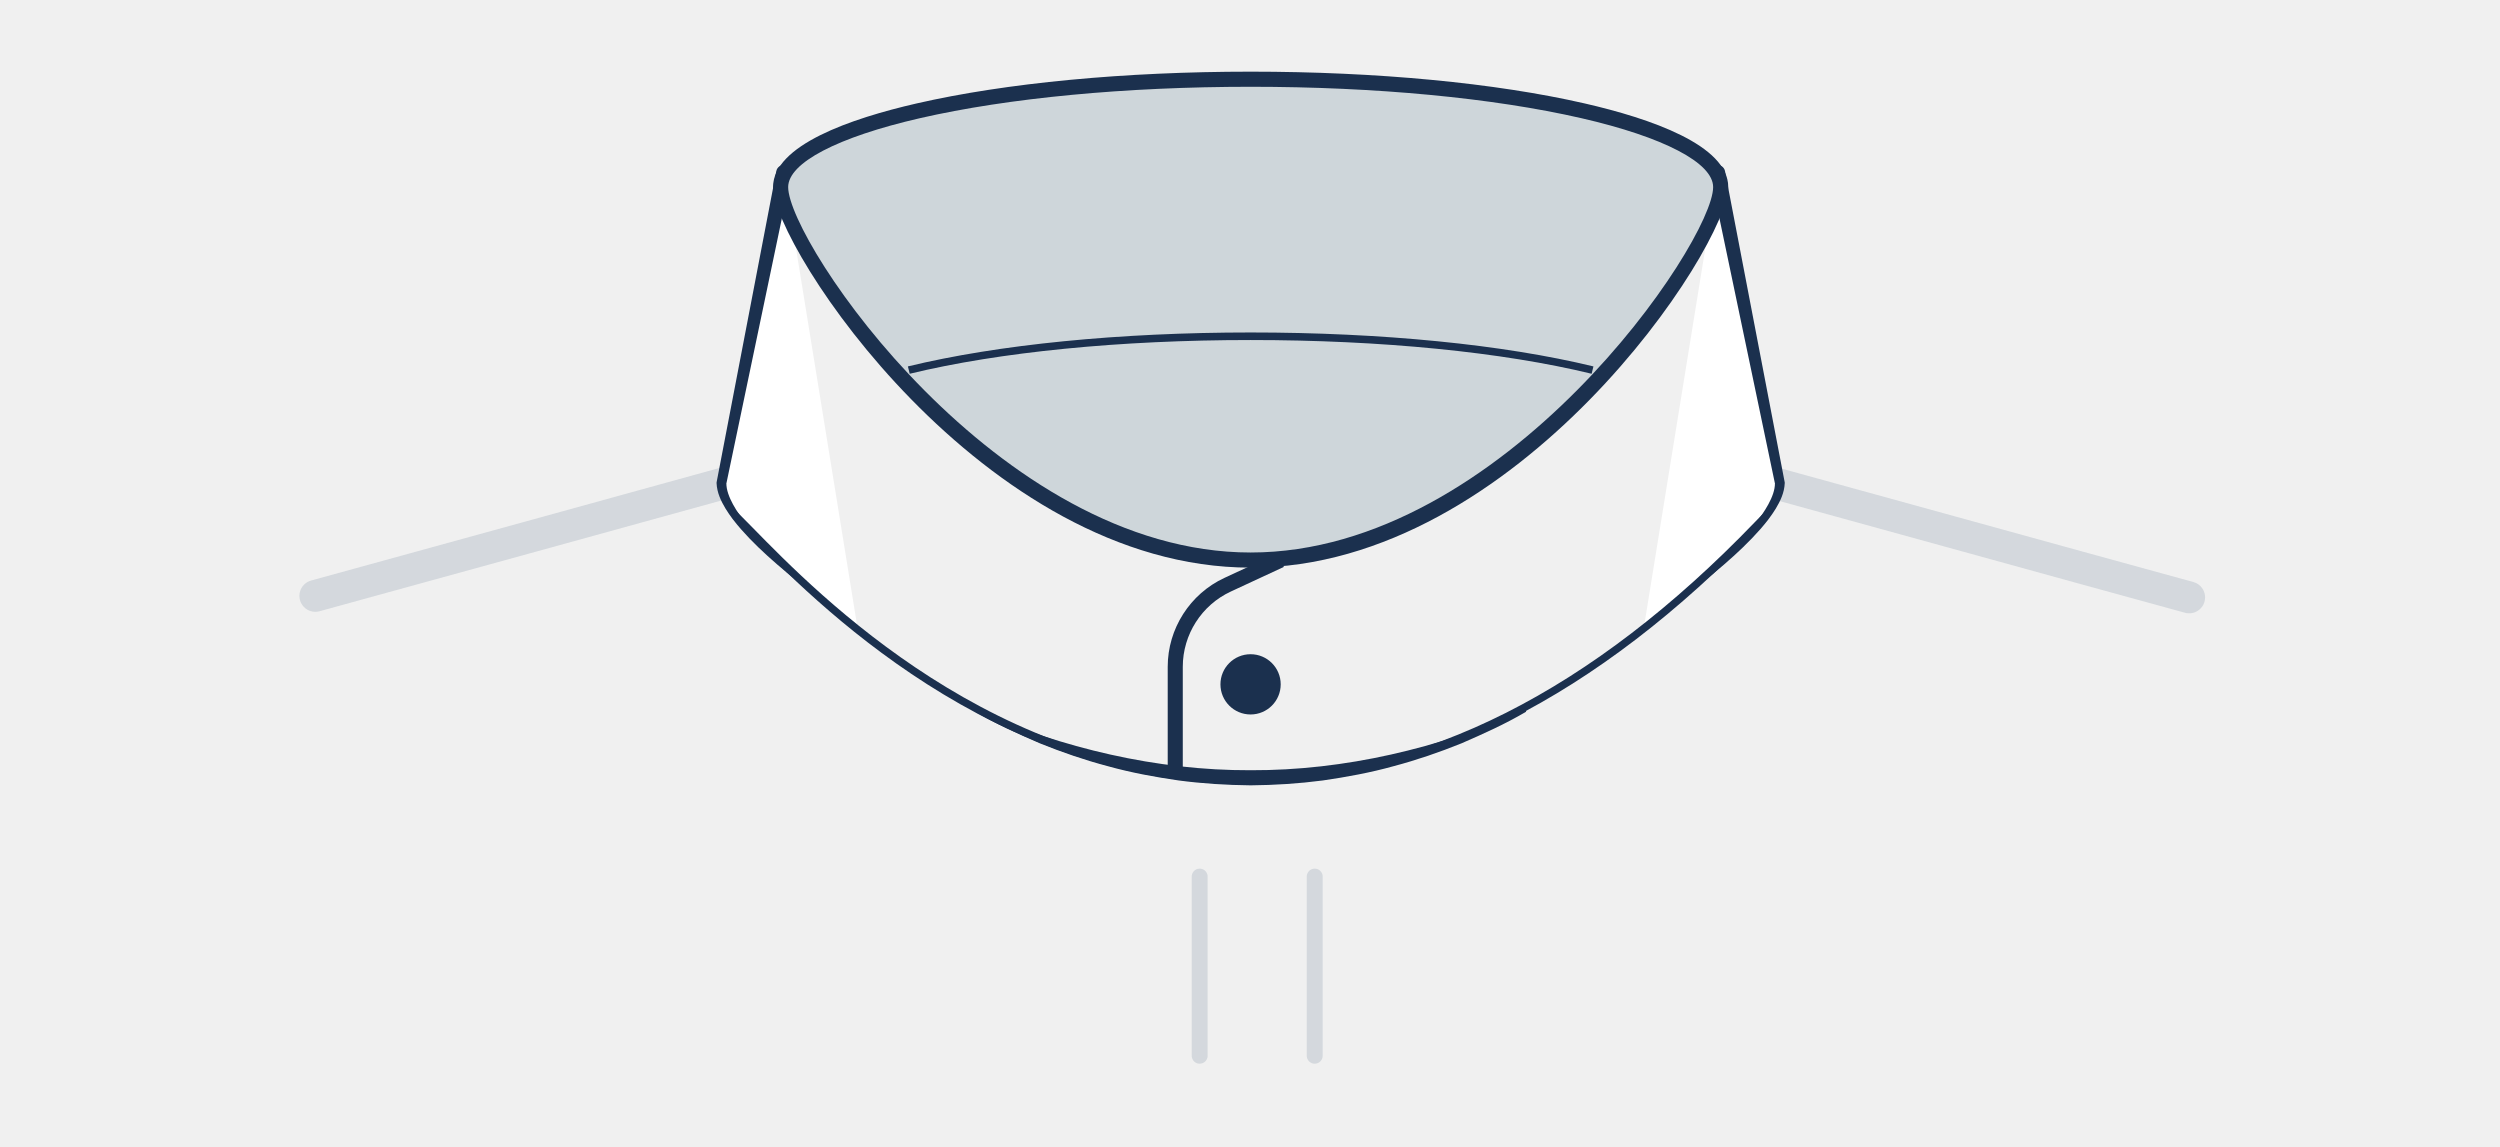
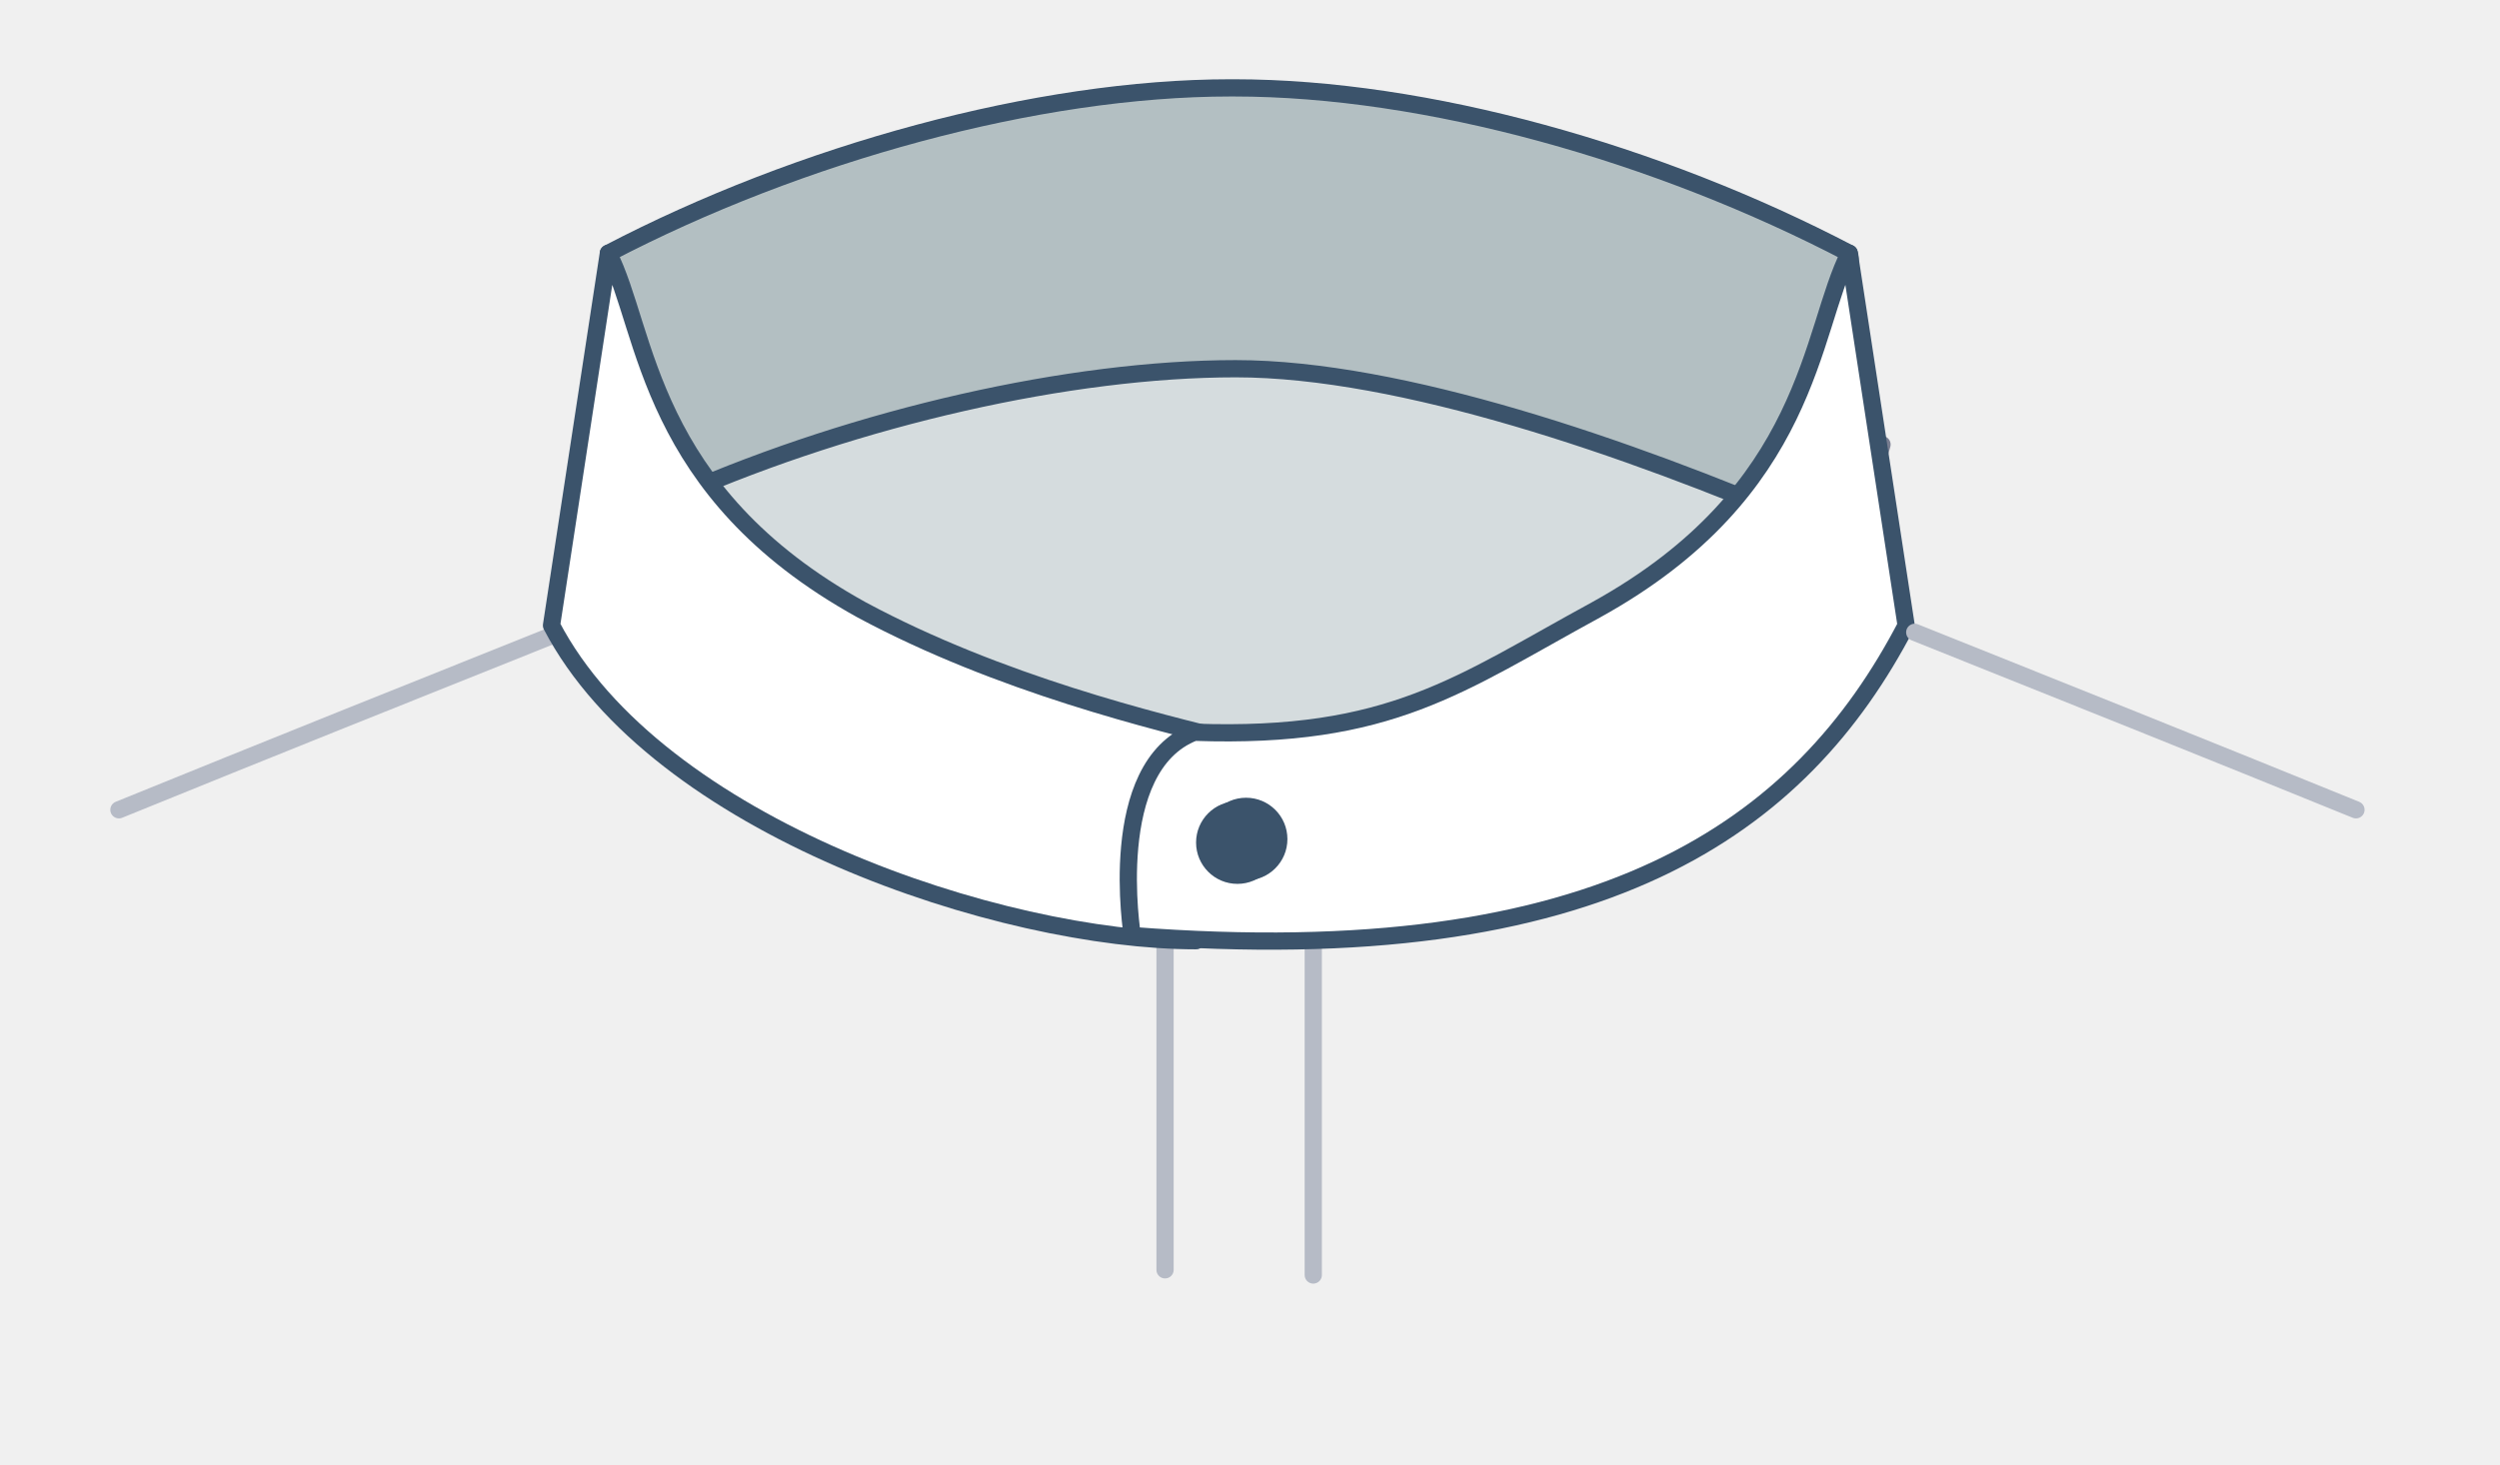
- <svg xmlns="http://www.w3.org/2000/svg" width="314px" height="144px" viewBox="0 0 314 144" version="1.1" style="background: #FFFFFF;">
-   <defs />
-   <g id="Collar-band" stroke="none" stroke-width="1" fill="none" fill-rule="evenodd">
-     <g id="thumbnail-misc/collar-background" opacity="0.4" transform="translate(8, 3)" stroke="#A9B4C0" stroke-linecap="round" stroke-linejoin="round">
-       <g id="Group" transform="translate(31.60606, 56.7)">
-         <path d="M51.682,0.9 C39.256,4.318 14.082,11.291 0,15.143" id="Stroke-15" stroke-width="4" />
-         <path d="M235.352,0 C225.33,2.741 195.52,11.005 179.703,15.332" id="Stroke-15-Copy" stroke-width="4" transform="translate(207.5277, 7.66583) scale(-1, 1) translate(-207.5277, -7.66583) " />
-       </g>
-       <g id="Group-2" transform="translate(141.7758, 107.1)">
-         <path d="M15.352,0 L15.352,22.5" id="Stroke-19" stroke-width="2" />
-         <path d="M0.903,0 L0.903,22.5" id="Stroke-19" stroke-width="2" />
-       </g>
-     </g>
-     <g id="thumbnail/collar/Band-collar" transform="translate(90, 9)">
-       <g>
-         <path d="M17.637,69.457 C17.637,69.457 0.616,57.709 0.616,51.664 L8.436,12.678" id="Fill-1" fill="#FFFFFF" />
-         <path d="M17.637,69.457 C14.158,67.126 10.785,64.624 7.597,61.882 C6.009,60.502 4.466,59.062 3.062,57.461 C2.363,56.658 1.698,55.816 1.128,54.883 C0.573,53.95 0.053,52.917 0,51.664 C-0.001,51.633 0.001,51.602 0.007,51.572 L0.012,51.544 L7.505,12.492 C7.604,11.977 8.102,11.639 8.616,11.739 C9.132,11.838 9.469,12.335 9.37,12.851 C9.369,12.854 9.367,12.861 9.367,12.866 L1.221,51.785 L1.233,51.664 C1.216,52.523 1.588,53.472 2.062,54.343 C2.541,55.224 3.136,56.062 3.774,56.87 C5.054,58.484 6.507,59.984 8.011,61.425 C11.036,64.297 14.278,66.959 17.637,69.457" id="Fill-3" fill="#1B304E" />
-         <path d="M116.528,69.457 C116.528,69.457 133.549,57.709 133.549,51.664 L125.729,12.678" id="Fill-6" fill="#FFFFFF" />
-         <path d="M116.528,69.457 C119.887,66.959 123.129,64.297 126.154,61.425 C127.658,59.984 129.111,58.484 130.391,56.87 C131.029,56.062 131.624,55.224 132.103,54.343 C132.577,53.472 132.949,52.523 132.932,51.664 L132.944,51.785 L124.798,12.866 C124.69,12.352 125.019,11.85 125.533,11.742 C126.046,11.634 126.549,11.963 126.657,12.476 C126.658,12.479 126.659,12.489 126.66,12.492 L134.153,51.544 L134.158,51.569 C134.164,51.6 134.166,51.633 134.165,51.664 C134.112,52.917 133.592,53.95 133.037,54.883 C132.467,55.816 131.802,56.658 131.103,57.461 C129.699,59.062 128.156,60.502 126.568,61.882 C123.38,64.624 120.007,67.126 116.528,69.457" id="Fill-8" fill="#1B304E" />
-         <path d="M126.12,14.499 C126.12,21.982 99.688,61.345 67.082,61.345 C34.477,61.345 8.046,21.982 8.046,14.499 C8.046,7.016 34.477,0.95 67.082,0.95 C99.688,0.95 126.12,7.016 126.12,14.499" id="Fill-10" fill="#CED6DA" />
-         <path d="M67.082,1.899 C51.382,1.899 36.632,3.3 25.549,5.843 C15.183,8.222 8.994,11.458 8.994,14.499 C8.994,21.397 35.266,60.395 67.082,60.395 C98.898,60.395 125.17,21.397 125.17,14.499 C125.17,11.458 118.981,8.222 108.615,5.843 C97.532,3.3 82.782,1.899 67.082,1.899 M67.082,62.295 C33.45,62.295 7.096,21.921 7.096,14.499 C7.096,9.235 16.899,5.88 25.124,3.992 C36.343,1.418 51.243,0 67.082,0 C82.921,0 97.821,1.418 109.04,3.992 C117.265,5.88 127.068,9.235 127.068,14.499 C127.068,21.921 100.714,62.295 67.082,62.295" id="Fill-12" fill="#1B304E" />
-         <path d="M109.909,37.945 C98.671,35.213 83.463,33.708 67.082,33.708 C50.703,33.708 35.495,35.213 24.258,37.945 L24.032,37.022 C35.343,34.273 50.63,32.758 67.082,32.758 C83.535,32.758 98.825,34.273 110.135,37.022 L109.909,37.945 Z" id="Fill-14" fill="#1B304E" />
-         <path d="M70.856,76.954 C70.856,79.044 69.162,80.738 67.072,80.738 C64.982,80.738 63.288,79.044 63.288,76.954 C63.288,74.865 64.982,73.17 67.072,73.17 C69.162,73.17 70.856,74.865 70.856,76.954" id="Fill-16" fill="#1B304E" />
-         <path d="M58.558,87.932 L56.665,87.932 L56.665,74.74 C56.665,69.972 59.46,65.594 63.786,63.585 L70.457,60.488 L71.254,62.203 L64.582,65.301 C60.922,67 58.558,70.705 58.558,74.74 L58.558,87.932 Z" id="Fill-18" fill="#1B304E" />
-         <path d="M101.625,80.422 C99.048,81.943 96.318,83.165 93.565,84.363 C90.785,85.487 87.935,86.466 85.021,87.237 C82.115,88.048 79.138,88.591 76.144,89.027 C73.144,89.421 70.113,89.612 67.082,89.639 C64.051,89.607 61.021,89.422 58.021,89.023 C55.026,88.589 52.05,88.043 49.145,87.233 C46.23,86.463 43.381,85.483 40.601,84.359 C37.847,83.163 35.117,81.941 32.539,80.422 L32.529,80.416 C32.484,80.39 32.47,80.332 32.496,80.287 C32.521,80.245 32.572,80.229 32.615,80.248 C43.473,84.955 55.23,87.785 67.082,87.741 C78.934,87.784 90.691,84.955 101.549,80.248 C101.597,80.227 101.652,80.249 101.674,80.297 C101.692,80.341 101.675,80.392 101.635,80.416 L101.625,80.422 Z" id="Fill-20" fill="#1B304E" />
-         <path d="M66.931,89.522 C34.731,89.522 12.256,66.534 3.795,57.879 C3.067,57.134 2.44,56.493 1.916,55.979 L2.582,55.302 C3.109,55.819 3.741,56.465 4.474,57.216 C12.859,65.792 35.131,88.573 66.931,88.573 C88.623,88.573 109.989,77.801 130.433,56.556 C130.813,56.162 131.135,55.826 131.401,55.557 L132.077,56.223 C131.814,56.49 131.494,56.823 131.118,57.214 C110.487,78.652 88.891,89.522 66.931,89.522" id="Fill-22" fill="#1B304E" />
-       </g>
-     </g>
-   </g>
+ <svg xmlns="http://www.w3.org/2000/svg" width="145" height="85" viewBox="0 0 145 85" fill="none">
+   <path d="M32.5 36.7C24 40.1 15.5 43.5 6.9 47" stroke="#B6BBC6" stroke-miterlimit="10" stroke-linecap="round" stroke-linejoin="round" />
+   <path d="M67.6 53.3C67.6 60.1 67.6 66.9 67.6 73.7" stroke="#B6BBC6" stroke-miterlimit="10" stroke-linecap="round" stroke-linejoin="round" />
+   <path d="M76.2 53.6C76.2 60.4 76.2 67.2 76.2 74" stroke="#B6BBC6" stroke-miterlimit="10" stroke-linecap="round" stroke-linejoin="round" />
+   <path d="M82 42.9C82 42.9 59.8 43.7 58.2 42.2C54.1 40.8 42.8 34.5 39.6 28.6C49.9 24.1 62.2 21.3 71.8 21.3C81.4 21.3 94.6 25.9 104.9 30.3C99.1 36.2 86.1 42.3 82 42.9Z" fill="#D5DCDE" />
+   <path d="M109.2 25.8C106.7 35.2 101.2 43 94.6 47.8C87.6 52.9 79.6 54.5 71.5 54.5C63.4 54.5 55.4 52.9 48.4 47.8C41.8 43 36.3 35.2 33.8 25.8" stroke="#797E91" stroke-miterlimit="10" stroke-linecap="round" stroke-linejoin="round" />
+   <path d="M107.3 14.7C96.2 8.9 82.8 5.1 71.6 5.1H71.4C60.2 5.1 46.4 8.9 35.3 14.7C35.8 15.8 36.3 24.4 39.5 28.7C49.8 24.2 62.1 21.4 71.7 21.4C81.3 21.4 94.5 26 104.8 30.4C105.7 28.1 107.7 15.6 107.3 14.7Z" fill="#B3BFC2" stroke="#3B536B" stroke-miterlimit="10" stroke-linecap="round" stroke-linejoin="round" />
+   <path d="M71.8 53.699C73.126 53.699 74.2 52.625 74.2 51.299C74.2 49.974 73.126 48.899 71.8 48.899C70.475 48.899 69.4 49.974 69.4 51.299C69.4 52.625 70.475 53.699 71.8 53.699Z" fill="#3B536B" />
+   <path d="M50 35.399C37.5 28.499 37.6 19.199 35.3 14.699C34.2 21.899 33.1 29.099 32 36.299C38.1 47.999 58.1 54.599 69.4 54.599C71 46.199 71.6 42.999 71.6 42.999C67.1 41.899 58 39.699 50 35.399Z" fill="white" stroke="#3B536B" stroke-miterlimit="10" stroke-linecap="round" stroke-linejoin="round" />
+   <path d="M92.6 35.399C105.1 28.499 105 19.199 107.3 14.699C108.4 21.899 109.5 29.099 110.6 36.299C104.5 47.999 93 56.399 65.7 54.299C65.7 54.299 64.1 44.499 69.3 42.499C80.7 42.899 84.7 39.699 92.6 35.399Z" fill="white" stroke="#3B536B" stroke-miterlimit="10" stroke-linecap="round" stroke-linejoin="round" />
+   <path d="M71.8 51.3C73.126 51.3 74.2 50.225 74.2 48.9C74.2 47.575 73.126 46.5 71.8 46.5C70.475 46.5 69.4 47.575 69.4 48.9C69.4 50.225 70.475 51.3 71.8 51.3Z" fill="#3B536B" />
+   <path d="M72.3 51.1C73.626 51.1 74.7 50.025 74.7 48.7C74.7 47.374 73.626 46.3 72.3 46.3C70.975 46.3 69.9 47.374 69.9 48.7C69.9 50.025 70.975 51.1 72.3 51.1Z" fill="#3B536B" />
+   <path d="M111.1 36.7C119.6 40.1 128.1 43.5 136.7 47" stroke="#B6BBC6" stroke-miterlimit="10" stroke-linecap="round" stroke-linejoin="round" />
</svg>
